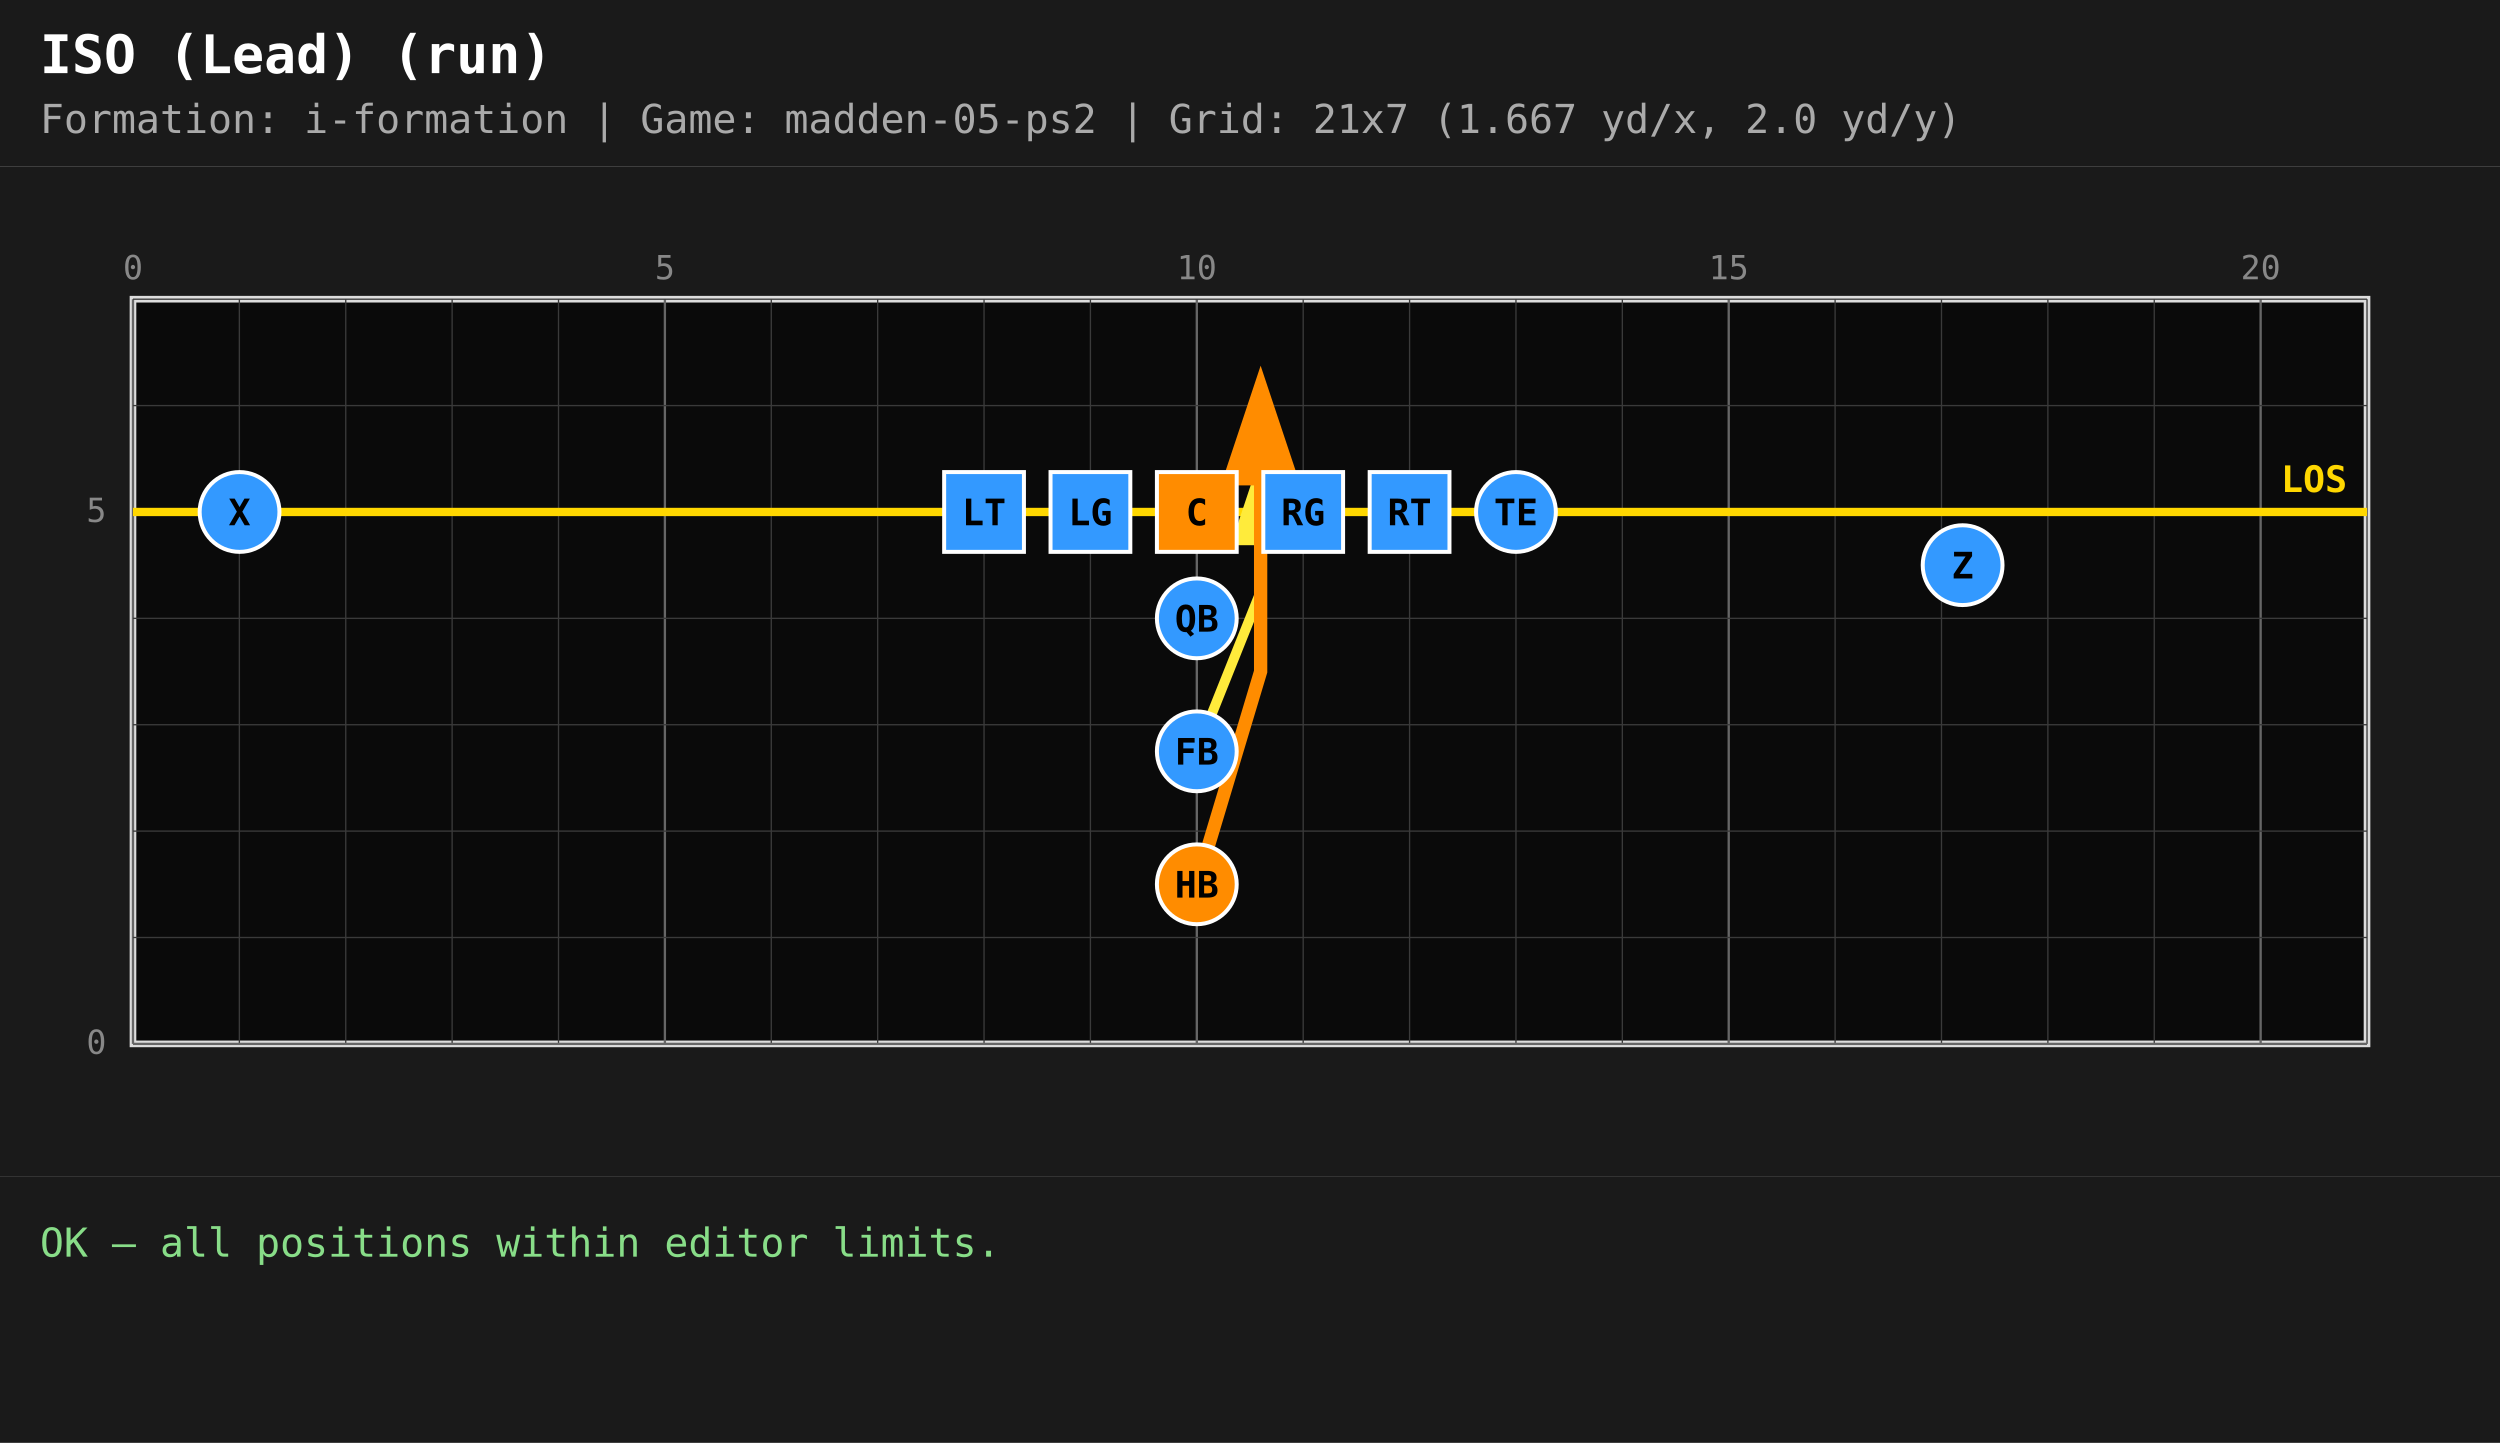
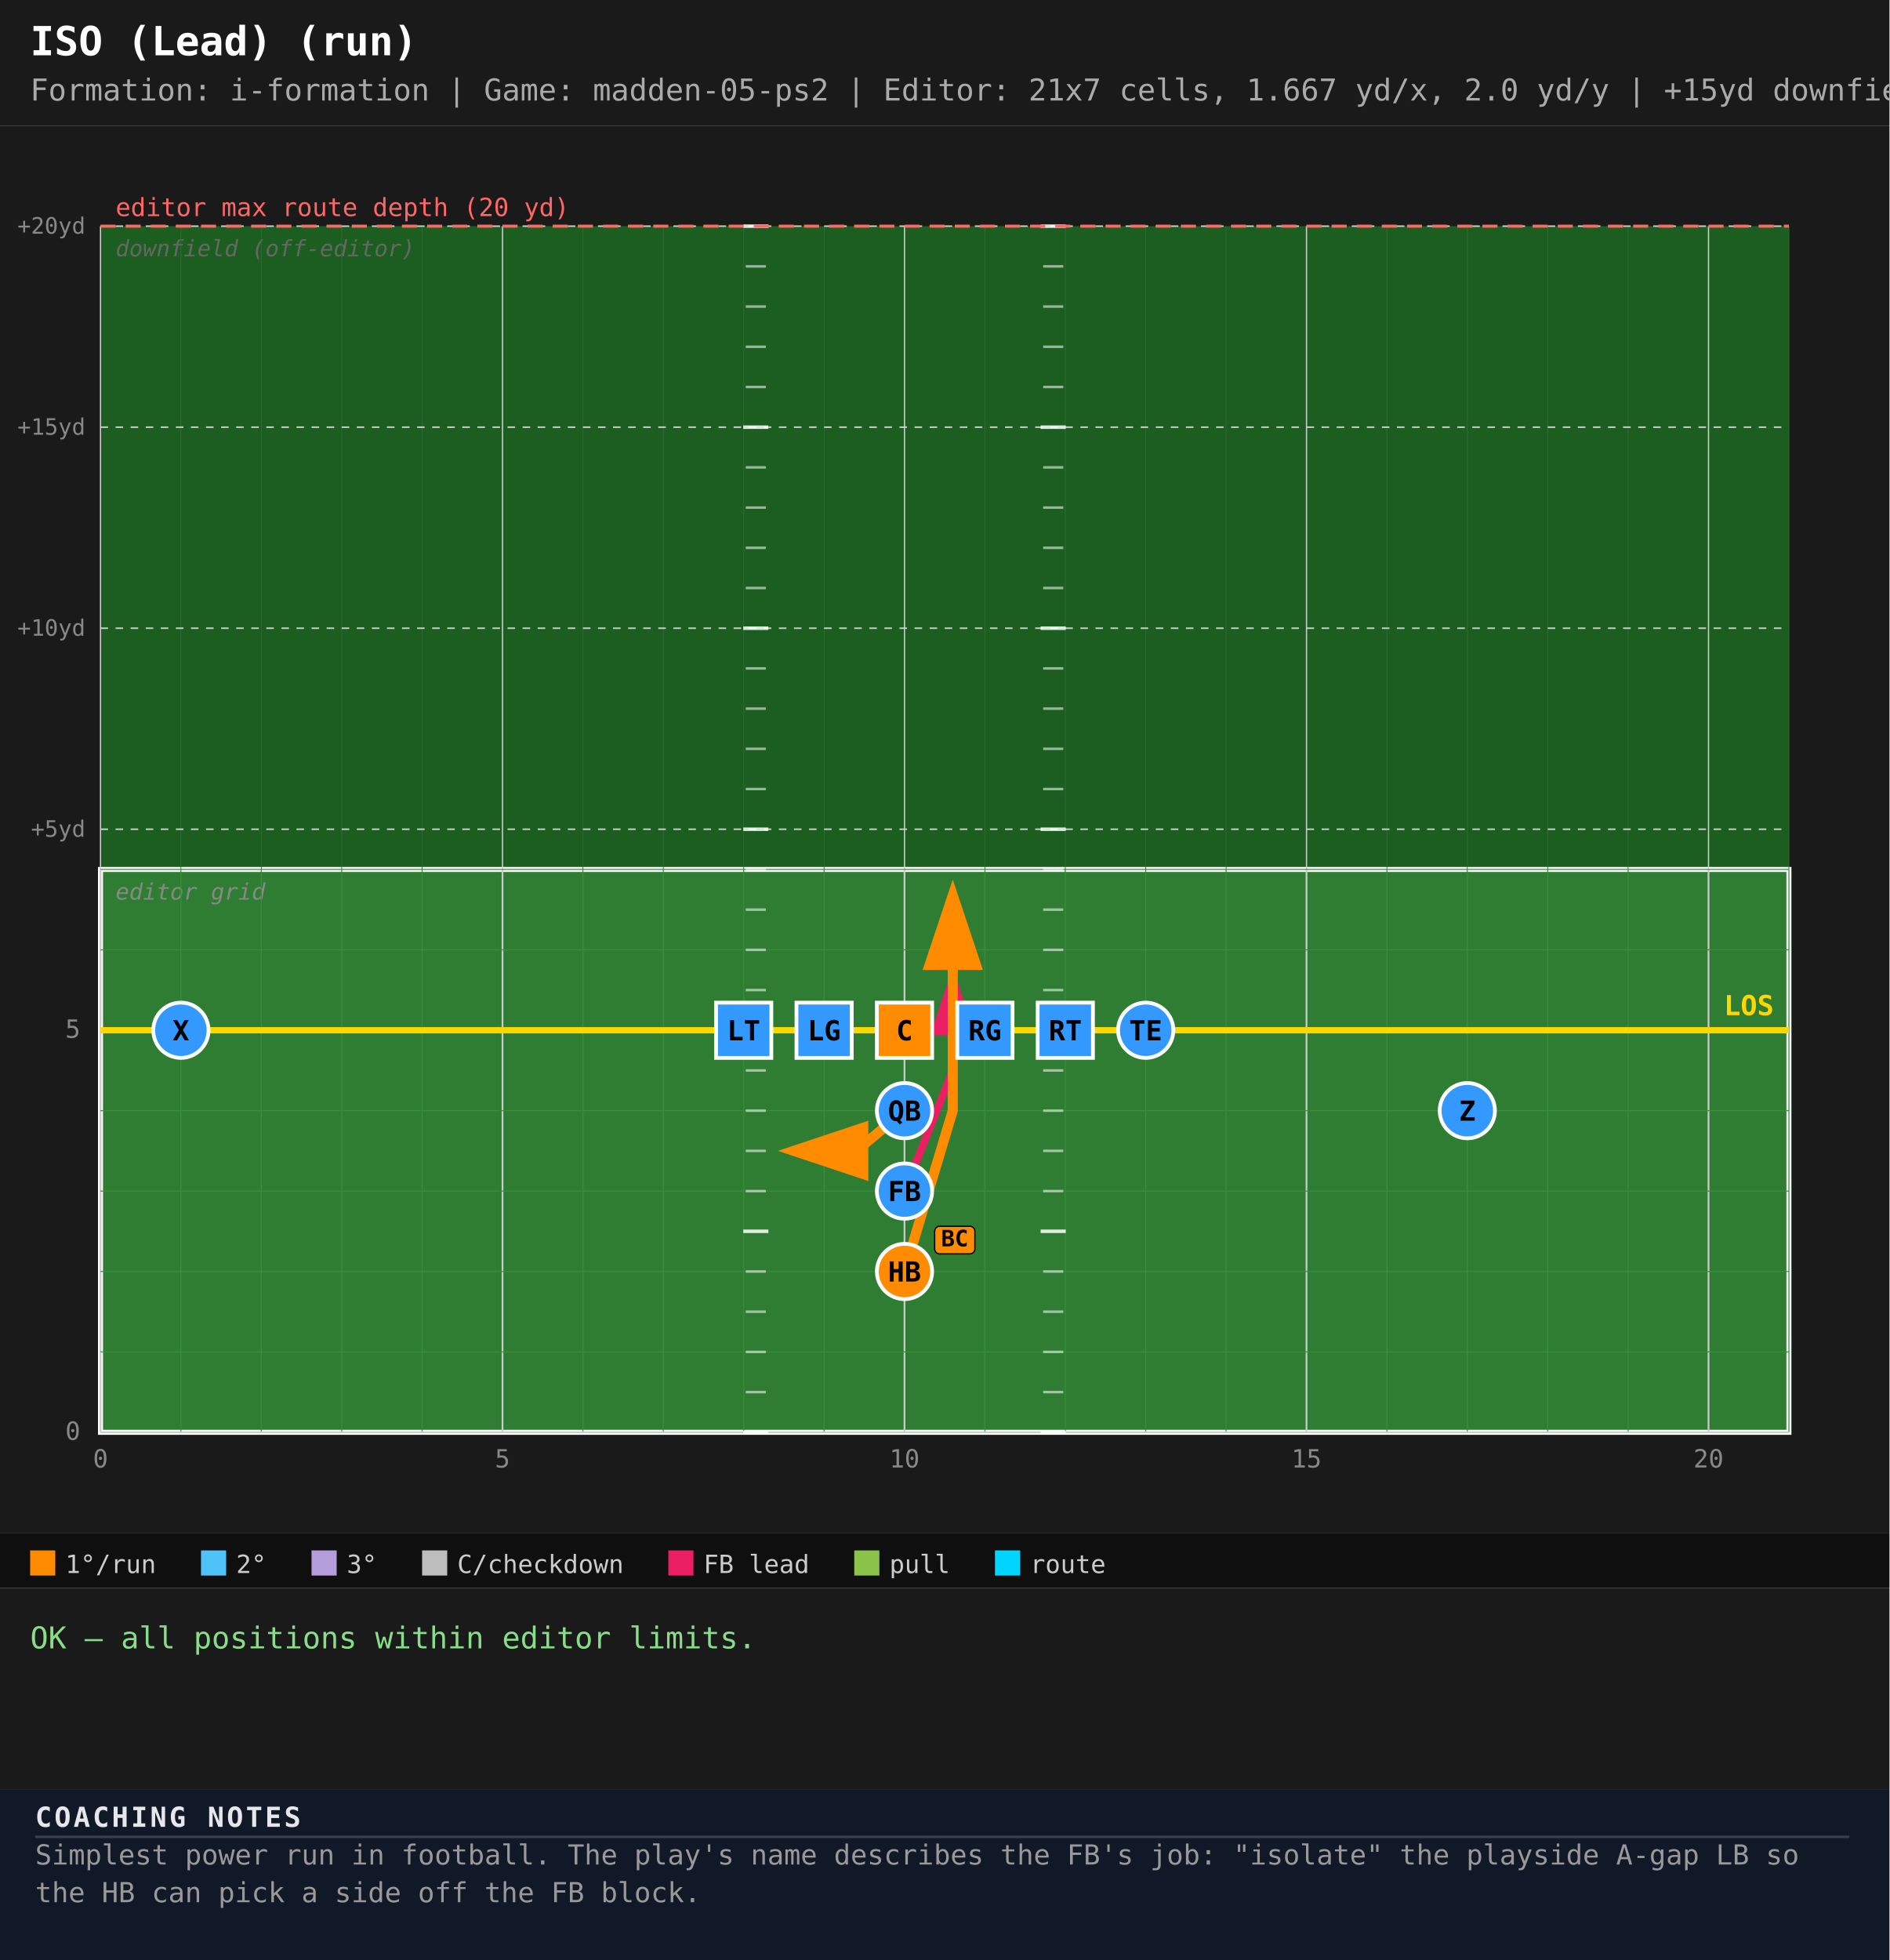
- <svg xmlns="http://www.w3.org/2000/svg" width="752" height="434" viewBox="0 0 752 434" font-family="monospace">
+ <svg xmlns="http://www.w3.org/2000/svg" width="752" height="780" viewBox="0 0 752 780" font-family="monospace">
  <defs>
    <marker id="arrow" markerWidth="10" markerHeight="10" refX="6" refY="3" orient="auto" markerUnits="strokeWidth">
      <path d="M0,0 L0,6 L9,3 z" fill="#00d4ff" />
    </marker>
-     <marker id="arrow-run" markerWidth="10" markerHeight="10" refX="6" refY="3" orient="auto" markerUnits="strokeWidth">
+     <marker id="arrow-primary" markerWidth="10" markerHeight="10" refX="6" refY="3" orient="auto" markerUnits="strokeWidth">
      <path d="M0,0 L0,6 L9,3 z" fill="#ff8c00" />
+     </marker>
+     <marker id="arrow-secondary" markerWidth="10" markerHeight="10" refX="6" refY="3" orient="auto" markerUnits="strokeWidth">
+       <path d="M0,0 L0,6 L9,3 z" fill="#4fc3f7" />
+     </marker>
+     <marker id="arrow-tertiary" markerWidth="10" markerHeight="10" refX="6" refY="3" orient="auto" markerUnits="strokeWidth">
+       <path d="M0,0 L0,6 L9,3 z" fill="#b39ddb" />
+     </marker>
+     <marker id="arrow-checkdown" markerWidth="10" markerHeight="10" refX="6" refY="3" orient="auto" markerUnits="strokeWidth">
+       <path d="M0,0 L0,6 L9,3 z" fill="#bdbdbd" />
    </marker>
    <marker id="arrow-fake" markerWidth="10" markerHeight="10" refX="6" refY="3" orient="auto" markerUnits="strokeWidth">
      <path d="M0,0 L0,6 L9,3 z" fill="#888" />
    </marker>
-     <marker id="arrow-lead" markerWidth="10" markerHeight="10" refX="6" refY="3" orient="auto" markerUnits="strokeWidth">
-       <path d="M0,0 L0,6 L9,3 z" fill="#ffeb3b" />
+     <marker id="arrow-fb" markerWidth="10" markerHeight="10" refX="6" refY="3" orient="auto" markerUnits="strokeWidth">
+       <path d="M0,0 L0,6 L9,3 z" fill="#e91e63" />
+     </marker>
+     <marker id="arrow-pull" markerWidth="10" markerHeight="10" refX="6" refY="3" orient="auto" markerUnits="strokeWidth">
+       <path d="M0,0 L0,6 L9,3 z" fill="#8bc34a" />
    </marker>
    <marker id="arrow-passblock" markerWidth="10" markerHeight="10" refX="6" refY="3" orient="auto" markerUnits="strokeWidth">
-       <path d="M0,0 L0,6 L9,3 z" fill="#aaaaaa" />
+       <path d="M0,0 L0,6 L9,3 z" fill="#90a4ae" />
+     </marker>
+     <marker id="arrow-rush" markerWidth="10" markerHeight="10" refX="6" refY="3" orient="auto" markerUnits="strokeWidth">
+       <path d="M0,0 L0,6 L9,3 z" fill="#ff5252" />
+     </marker>
+     <marker id="arrow-zone" markerWidth="10" markerHeight="10" refX="6" refY="3" orient="auto" markerUnits="strokeWidth">
+       <path d="M0,0 L0,6 L9,3 z" fill="#ff8a80" />
+     </marker>
+     <marker id="arrow-man" markerWidth="10" markerHeight="10" refX="6" refY="3" orient="auto" markerUnits="strokeWidth">
+       <path d="M0,0 L0,6 L9,3 z" fill="#f48fb1" />
    </marker>
  </defs>
  <rect x="0" y="0" width="752" height="50" fill="#1a1a1a" />
  <text x="12" y="22" font-size="16" fill="white" font-weight="bold">ISO (Lead) (run)</text>
-   <text x="12" y="40" font-size="12" fill="#aaa">Formation: i-formation | Game: madden-05-ps2 | Grid: 21x7 (1.667 yd/x, 2.0 yd/y)</text>
+   <text x="12" y="40" font-size="12" fill="#aaa">Formation: i-formation | Game: madden-05-ps2 | Editor: 21x7 cells, 1.667 yd/x, 2.0 yd/y | +15yd downfield (short) | show: both</text>
  <g transform="translate(0,50)">
-     <rect x="0" y="0" width="752" height="304" fill="#1a1a1a" />
-     <rect x="40" y="40" width="672" height="224" fill="#0a0a0a" stroke="#dddddd" stroke-width="2" />
-     <line x1="40" y1="40" x2="40" y2="264" stroke="#666" stroke-width="0.7" />
-     <line x1="72" y1="40" x2="72" y2="264" stroke="#3a3a3a" stroke-width="0.4" />
-     <line x1="104" y1="40" x2="104" y2="264" stroke="#3a3a3a" stroke-width="0.4" />
-     <line x1="136" y1="40" x2="136" y2="264" stroke="#3a3a3a" stroke-width="0.4" />
-     <line x1="168" y1="40" x2="168" y2="264" stroke="#3a3a3a" stroke-width="0.4" />
-     <line x1="200" y1="40" x2="200" y2="264" stroke="#666" stroke-width="0.7" />
-     <line x1="232" y1="40" x2="232" y2="264" stroke="#3a3a3a" stroke-width="0.4" />
-     <line x1="264" y1="40" x2="264" y2="264" stroke="#3a3a3a" stroke-width="0.4" />
-     <line x1="296" y1="40" x2="296" y2="264" stroke="#3a3a3a" stroke-width="0.4" />
-     <line x1="328" y1="40" x2="328" y2="264" stroke="#3a3a3a" stroke-width="0.4" />
-     <line x1="360" y1="40" x2="360" y2="264" stroke="#666" stroke-width="0.7" />
-     <line x1="392" y1="40" x2="392" y2="264" stroke="#3a3a3a" stroke-width="0.4" />
-     <line x1="424" y1="40" x2="424" y2="264" stroke="#3a3a3a" stroke-width="0.4" />
-     <line x1="456" y1="40" x2="456" y2="264" stroke="#3a3a3a" stroke-width="0.4" />
-     <line x1="488" y1="40" x2="488" y2="264" stroke="#3a3a3a" stroke-width="0.4" />
-     <line x1="520" y1="40" x2="520" y2="264" stroke="#666" stroke-width="0.7" />
-     <line x1="552" y1="40" x2="552" y2="264" stroke="#3a3a3a" stroke-width="0.4" />
-     <line x1="584" y1="40" x2="584" y2="264" stroke="#3a3a3a" stroke-width="0.4" />
-     <line x1="616" y1="40" x2="616" y2="264" stroke="#3a3a3a" stroke-width="0.4" />
-     <line x1="648" y1="40" x2="648" y2="264" stroke="#3a3a3a" stroke-width="0.4" />
-     <line x1="680" y1="40" x2="680" y2="264" stroke="#666" stroke-width="0.7" />
-     <line x1="712" y1="40" x2="712" y2="264" stroke="#3a3a3a" stroke-width="0.4" />
-     <line x1="40" y1="264" x2="712" y2="264" stroke="#666" stroke-width="0.7" />
-     <line x1="40" y1="232" x2="712" y2="232" stroke="#3a3a3a" stroke-width="0.4" />
-     <line x1="40" y1="200" x2="712" y2="200" stroke="#3a3a3a" stroke-width="0.4" />
-     <line x1="40" y1="168" x2="712" y2="168" stroke="#3a3a3a" stroke-width="0.4" />
-     <line x1="40" y1="136" x2="712" y2="136" stroke="#3a3a3a" stroke-width="0.4" />
-     <line x1="40" y1="104" x2="712" y2="104" stroke="#666" stroke-width="0.7" />
-     <line x1="40" y1="72" x2="712" y2="72" stroke="#3a3a3a" stroke-width="0.4" />
-     <line x1="40" y1="40" x2="712" y2="40" stroke="#3a3a3a" stroke-width="0.4" />
-     <text x="40" y="34" text-anchor="middle" font-size="10" fill="#888">0</text>
-     <text x="200" y="34" text-anchor="middle" font-size="10" fill="#888">5</text>
-     <text x="360" y="34" text-anchor="middle" font-size="10" fill="#888">10</text>
-     <text x="520" y="34" text-anchor="middle" font-size="10" fill="#888">15</text>
-     <text x="680" y="34" text-anchor="middle" font-size="10" fill="#888">20</text>
-     <text x="32" y="267" text-anchor="end" font-size="10" fill="#888">0</text>
-     <text x="32" y="107" text-anchor="end" font-size="10" fill="#888">5</text>
-     <line x1="40" y1="104" x2="712" y2="104" stroke="#ffd700" stroke-width="2.5" />
-     <text x="706" y="98" text-anchor="end" font-size="11" fill="#ffd700" font-weight="bold">LOS</text>
-     <polyline points="360.0,176.0 379.2,128.0 379.2,96.0" fill="none" stroke="#ffeb3b" stroke-width="3.0" marker-end="url(#arrow-lead)" />
-     <polyline points="360.0,216.0 379.2,152.0 379.2,72.0" fill="none" stroke="#ff8c00" stroke-width="4.0" marker-end="url(#arrow-run)" />
-     <rect x="284.0" y="92.0" width="24" height="24" fill="#3399ff" stroke="white" stroke-width="1.2" />
-     <text x="296" y="108.0" text-anchor="middle" font-size="11" fill="black" font-weight="bold">LT</text>
-     <rect x="316.0" y="92.0" width="24" height="24" fill="#3399ff" stroke="white" stroke-width="1.2" />
-     <text x="328" y="108.0" text-anchor="middle" font-size="11" fill="black" font-weight="bold">LG</text>
-     <rect x="348.0" y="92.0" width="24" height="24" fill="#ff8c00" stroke="white" stroke-width="1.2" />
-     <text x="360" y="108.0" text-anchor="middle" font-size="11" fill="black" font-weight="bold">C</text>
-     <rect x="380.0" y="92.0" width="24" height="24" fill="#3399ff" stroke="white" stroke-width="1.2" />
-     <text x="392" y="108.0" text-anchor="middle" font-size="11" fill="black" font-weight="bold">RG</text>
-     <rect x="412.0" y="92.0" width="24" height="24" fill="#3399ff" stroke="white" stroke-width="1.2" />
-     <text x="424" y="108.0" text-anchor="middle" font-size="11" fill="black" font-weight="bold">RT</text>
-     <circle cx="456" cy="104.0" r="12.0" fill="#3399ff" stroke="white" stroke-width="1.2" />
-     <text x="456" y="108.0" text-anchor="middle" font-size="11" fill="black" font-weight="bold">TE</text>
-     <circle cx="72.058" cy="104.0" r="12.0" fill="#3399ff" stroke="white" stroke-width="1.2" />
-     <text x="72.058" y="108.0" text-anchor="middle" font-size="11" fill="black" font-weight="bold">X</text>
-     <circle cx="590.354" cy="120.0" r="12.0" fill="#3399ff" stroke="white" stroke-width="1.2" />
-     <text x="590.354" y="124.0" text-anchor="middle" font-size="11" fill="black" font-weight="bold">Z</text>
-     <circle cx="360.0" cy="136.0" r="12.0" fill="#3399ff" stroke="white" stroke-width="1.2" />
-     <text x="360.0" y="140.0" text-anchor="middle" font-size="11" fill="black" font-weight="bold">QB</text>
-     <circle cx="360.0" cy="176.0" r="12.0" fill="#3399ff" stroke="white" stroke-width="1.2" />
-     <text x="360.0" y="180.0" text-anchor="middle" font-size="11" fill="black" font-weight="bold">FB</text>
-     <circle cx="360.0" cy="216.0" r="12.0" fill="#ff8c00" stroke="white" stroke-width="1.2" />
-     <text x="360.0" y="220.0" text-anchor="middle" font-size="11" fill="black" font-weight="bold">HB</text>
+     <rect x="0" y="0" width="752" height="560" fill="#1a1a1a" />
+     <rect x="40" y="40" width="672" height="256" fill="#1b5e20" />
+     <text x="46" y="52" font-size="9" fill="#666" font-style="italic">downfield (off-editor)</text>
+     <rect x="40" y="296" width="672" height="224" fill="#2e7d32" stroke="#ffffff" stroke-width="2" />
+     <text x="46" y="308" font-size="9" fill="#888" font-style="italic">editor grid</text>
+     <line x1="40" y1="40" x2="40" y2="296" stroke="#cccccc" stroke-width="0.5" />
+     <line x1="40" y1="296" x2="40" y2="520" stroke="#cccccc" stroke-width="0.7" />
+     <line x1="72" y1="40" x2="72" y2="296" stroke="#2e6b34" stroke-width="0.3" />
+     <line x1="72" y1="296" x2="72" y2="520" stroke="#388e3c" stroke-width="0.4" />
+     <line x1="104" y1="40" x2="104" y2="296" stroke="#2e6b34" stroke-width="0.3" />
+     <line x1="104" y1="296" x2="104" y2="520" stroke="#388e3c" stroke-width="0.4" />
+     <line x1="136" y1="40" x2="136" y2="296" stroke="#2e6b34" stroke-width="0.3" />
+     <line x1="136" y1="296" x2="136" y2="520" stroke="#388e3c" stroke-width="0.4" />
+     <line x1="168" y1="40" x2="168" y2="296" stroke="#2e6b34" stroke-width="0.3" />
+     <line x1="168" y1="296" x2="168" y2="520" stroke="#388e3c" stroke-width="0.4" />
+     <line x1="200" y1="40" x2="200" y2="296" stroke="#cccccc" stroke-width="0.5" />
+     <line x1="200" y1="296" x2="200" y2="520" stroke="#cccccc" stroke-width="0.7" />
+     <line x1="232" y1="40" x2="232" y2="296" stroke="#2e6b34" stroke-width="0.3" />
+     <line x1="232" y1="296" x2="232" y2="520" stroke="#388e3c" stroke-width="0.4" />
+     <line x1="264" y1="40" x2="264" y2="296" stroke="#2e6b34" stroke-width="0.3" />
+     <line x1="264" y1="296" x2="264" y2="520" stroke="#388e3c" stroke-width="0.4" />
+     <line x1="296" y1="40" x2="296" y2="296" stroke="#2e6b34" stroke-width="0.3" />
+     <line x1="296" y1="296" x2="296" y2="520" stroke="#388e3c" stroke-width="0.4" />
+     <line x1="328" y1="40" x2="328" y2="296" stroke="#2e6b34" stroke-width="0.3" />
+     <line x1="328" y1="296" x2="328" y2="520" stroke="#388e3c" stroke-width="0.4" />
+     <line x1="360" y1="40" x2="360" y2="296" stroke="#cccccc" stroke-width="0.5" />
+     <line x1="360" y1="296" x2="360" y2="520" stroke="#cccccc" stroke-width="0.7" />
+     <line x1="392" y1="40" x2="392" y2="296" stroke="#2e6b34" stroke-width="0.3" />
+     <line x1="392" y1="296" x2="392" y2="520" stroke="#388e3c" stroke-width="0.4" />
+     <line x1="424" y1="40" x2="424" y2="296" stroke="#2e6b34" stroke-width="0.3" />
+     <line x1="424" y1="296" x2="424" y2="520" stroke="#388e3c" stroke-width="0.4" />
+     <line x1="456" y1="40" x2="456" y2="296" stroke="#2e6b34" stroke-width="0.3" />
+     <line x1="456" y1="296" x2="456" y2="520" stroke="#388e3c" stroke-width="0.4" />
+     <line x1="488" y1="40" x2="488" y2="296" stroke="#2e6b34" stroke-width="0.3" />
+     <line x1="488" y1="296" x2="488" y2="520" stroke="#388e3c" stroke-width="0.4" />
+     <line x1="520" y1="40" x2="520" y2="296" stroke="#cccccc" stroke-width="0.5" />
+     <line x1="520" y1="296" x2="520" y2="520" stroke="#cccccc" stroke-width="0.7" />
+     <line x1="552" y1="40" x2="552" y2="296" stroke="#2e6b34" stroke-width="0.3" />
+     <line x1="552" y1="296" x2="552" y2="520" stroke="#388e3c" stroke-width="0.4" />
+     <line x1="584" y1="40" x2="584" y2="296" stroke="#2e6b34" stroke-width="0.3" />
+     <line x1="584" y1="296" x2="584" y2="520" stroke="#388e3c" stroke-width="0.4" />
+     <line x1="616" y1="40" x2="616" y2="296" stroke="#2e6b34" stroke-width="0.3" />
+     <line x1="616" y1="296" x2="616" y2="520" stroke="#388e3c" stroke-width="0.4" />
+     <line x1="648" y1="40" x2="648" y2="296" stroke="#2e6b34" stroke-width="0.3" />
+     <line x1="648" y1="296" x2="648" y2="520" stroke="#388e3c" stroke-width="0.4" />
+     <line x1="680" y1="40" x2="680" y2="296" stroke="#cccccc" stroke-width="0.5" />
+     <line x1="680" y1="296" x2="680" y2="520" stroke="#cccccc" stroke-width="0.7" />
+     <line x1="712" y1="40" x2="712" y2="296" stroke="#2e6b34" stroke-width="0.3" />
+     <line x1="712" y1="296" x2="712" y2="520" stroke="#388e3c" stroke-width="0.4" />
+     <line x1="40" y1="280.0" x2="712" y2="280.0" stroke="#cfcfcf" stroke-width="0.6" stroke-dasharray="3,3" />
+     <text x="34" y="283.0" text-anchor="end" font-size="9" fill="#888">+5yd</text>
+     <line x1="40" y1="200.0" x2="712" y2="200.0" stroke="#cfcfcf" stroke-width="0.6" stroke-dasharray="3,3" />
+     <text x="34" y="203.0" text-anchor="end" font-size="9" fill="#888">+10yd</text>
+     <line x1="40" y1="120.0" x2="712" y2="120.0" stroke="#cfcfcf" stroke-width="0.6" stroke-dasharray="3,3" />
+     <text x="34" y="123.0" text-anchor="end" font-size="9" fill="#888">+15yd</text>
+     <line x1="40" y1="40.0" x2="712" y2="40.0" stroke="#cfcfcf" stroke-width="0.6" stroke-dasharray="3,3" />
+     <text x="34" y="43.0" text-anchor="end" font-size="9" fill="#888">+20yd</text>
+     <line x1="40" y1="520" x2="712" y2="520" stroke="#cccccc" stroke-width="0.7" />
+     <line x1="40" y1="488" x2="712" y2="488" stroke="#388e3c" stroke-width="0.4" />
+     <line x1="40" y1="456" x2="712" y2="456" stroke="#388e3c" stroke-width="0.4" />
+     <line x1="40" y1="424" x2="712" y2="424" stroke="#388e3c" stroke-width="0.4" />
+     <line x1="40" y1="392" x2="712" y2="392" stroke="#388e3c" stroke-width="0.4" />
+     <line x1="40" y1="360" x2="712" y2="360" stroke="#cccccc" stroke-width="0.7" />
+     <line x1="40" y1="328" x2="712" y2="328" stroke="#388e3c" stroke-width="0.4" />
+     <line x1="40" y1="296" x2="712" y2="296" stroke="#388e3c" stroke-width="0.4" />
+     <text x="40" y="534" text-anchor="middle" font-size="10" fill="#888">0</text>
+     <text x="200" y="534" text-anchor="middle" font-size="10" fill="#888">5</text>
+     <text x="360" y="534" text-anchor="middle" font-size="10" fill="#888">10</text>
+     <text x="520" y="534" text-anchor="middle" font-size="10" fill="#888">15</text>
+     <text x="680" y="534" text-anchor="middle" font-size="10" fill="#888">20</text>
+     <text x="32" y="523" text-anchor="end" font-size="10" fill="#888">0</text>
+     <text x="32" y="363" text-anchor="end" font-size="10" fill="#888">5</text>
+     <line x1="295.818" y1="520.0" x2="305.818" y2="520.0" stroke="#ffffff" stroke-width="1.4" stroke-opacity="0.85" />
+     <line x1="296.818" y1="504.0" x2="304.818" y2="504.0" stroke="#ffffff" stroke-width="1.0" stroke-opacity="0.55" />
+     <line x1="296.818" y1="488.0" x2="304.818" y2="488.0" stroke="#ffffff" stroke-width="1.0" stroke-opacity="0.55" />
+     <line x1="296.818" y1="472.0" x2="304.818" y2="472.0" stroke="#ffffff" stroke-width="1.0" stroke-opacity="0.55" />
+     <line x1="296.818" y1="456.0" x2="304.818" y2="456.0" stroke="#ffffff" stroke-width="1.0" stroke-opacity="0.55" />
+     <line x1="295.818" y1="440.0" x2="305.818" y2="440.0" stroke="#ffffff" stroke-width="1.4" stroke-opacity="0.85" />
+     <line x1="296.818" y1="424.0" x2="304.818" y2="424.0" stroke="#ffffff" stroke-width="1.0" stroke-opacity="0.55" />
+     <line x1="296.818" y1="408.0" x2="304.818" y2="408.0" stroke="#ffffff" stroke-width="1.0" stroke-opacity="0.55" />
+     <line x1="296.818" y1="392.0" x2="304.818" y2="392.0" stroke="#ffffff" stroke-width="1.0" stroke-opacity="0.55" />
+     <line x1="296.818" y1="376.0" x2="304.818" y2="376.0" stroke="#ffffff" stroke-width="1.0" stroke-opacity="0.55" />
+     <line x1="295.818" y1="360.0" x2="305.818" y2="360.0" stroke="#ffffff" stroke-width="1.4" stroke-opacity="0.85" />
+     <line x1="296.818" y1="344.0" x2="304.818" y2="344.0" stroke="#ffffff" stroke-width="1.0" stroke-opacity="0.55" />
+     <line x1="296.818" y1="328.0" x2="304.818" y2="328.0" stroke="#ffffff" stroke-width="1.0" stroke-opacity="0.55" />
+     <line x1="296.818" y1="312.0" x2="304.818" y2="312.0" stroke="#ffffff" stroke-width="1.0" stroke-opacity="0.55" />
+     <line x1="296.818" y1="296.0" x2="304.818" y2="296.0" stroke="#ffffff" stroke-width="1.0" stroke-opacity="0.55" />
+     <line x1="295.818" y1="280.0" x2="305.818" y2="280.0" stroke="#ffffff" stroke-width="1.4" stroke-opacity="0.85" />
+     <line x1="296.818" y1="264.0" x2="304.818" y2="264.0" stroke="#ffffff" stroke-width="1.0" stroke-opacity="0.55" />
+     <line x1="296.818" y1="248.0" x2="304.818" y2="248.0" stroke="#ffffff" stroke-width="1.0" stroke-opacity="0.55" />
+     <line x1="296.818" y1="232.0" x2="304.818" y2="232.0" stroke="#ffffff" stroke-width="1.0" stroke-opacity="0.55" />
+     <line x1="296.818" y1="216.0" x2="304.818" y2="216.0" stroke="#ffffff" stroke-width="1.0" stroke-opacity="0.55" />
+     <line x1="295.818" y1="200.0" x2="305.818" y2="200.0" stroke="#ffffff" stroke-width="1.4" stroke-opacity="0.85" />
+     <line x1="296.818" y1="184.0" x2="304.818" y2="184.0" stroke="#ffffff" stroke-width="1.0" stroke-opacity="0.55" />
+     <line x1="296.818" y1="168.0" x2="304.818" y2="168.0" stroke="#ffffff" stroke-width="1.0" stroke-opacity="0.55" />
+     <line x1="296.818" y1="152.0" x2="304.818" y2="152.0" stroke="#ffffff" stroke-width="1.0" stroke-opacity="0.55" />
+     <line x1="296.818" y1="136.0" x2="304.818" y2="136.0" stroke="#ffffff" stroke-width="1.0" stroke-opacity="0.55" />
+     <line x1="295.818" y1="120.0" x2="305.818" y2="120.0" stroke="#ffffff" stroke-width="1.4" stroke-opacity="0.85" />
+     <line x1="296.818" y1="104.0" x2="304.818" y2="104.0" stroke="#ffffff" stroke-width="1.0" stroke-opacity="0.55" />
+     <line x1="296.818" y1="88.0" x2="304.818" y2="88.0" stroke="#ffffff" stroke-width="1.0" stroke-opacity="0.55" />
+     <line x1="296.818" y1="72.0" x2="304.818" y2="72.0" stroke="#ffffff" stroke-width="1.0" stroke-opacity="0.55" />
+     <line x1="296.818" y1="56.0" x2="304.818" y2="56.0" stroke="#ffffff" stroke-width="1.0" stroke-opacity="0.55" />
+     <line x1="295.818" y1="40.0" x2="305.818" y2="40.0" stroke="#ffffff" stroke-width="1.4" stroke-opacity="0.85" />
+     <line x1="414.182" y1="520.0" x2="424.182" y2="520.0" stroke="#ffffff" stroke-width="1.4" stroke-opacity="0.85" />
+     <line x1="415.182" y1="504.0" x2="423.182" y2="504.0" stroke="#ffffff" stroke-width="1.0" stroke-opacity="0.55" />
+     <line x1="415.182" y1="488.0" x2="423.182" y2="488.0" stroke="#ffffff" stroke-width="1.0" stroke-opacity="0.55" />
+     <line x1="415.182" y1="472.0" x2="423.182" y2="472.0" stroke="#ffffff" stroke-width="1.0" stroke-opacity="0.55" />
+     <line x1="415.182" y1="456.0" x2="423.182" y2="456.0" stroke="#ffffff" stroke-width="1.0" stroke-opacity="0.55" />
+     <line x1="414.182" y1="440.0" x2="424.182" y2="440.0" stroke="#ffffff" stroke-width="1.4" stroke-opacity="0.85" />
+     <line x1="415.182" y1="424.0" x2="423.182" y2="424.0" stroke="#ffffff" stroke-width="1.0" stroke-opacity="0.55" />
+     <line x1="415.182" y1="408.0" x2="423.182" y2="408.0" stroke="#ffffff" stroke-width="1.0" stroke-opacity="0.55" />
+     <line x1="415.182" y1="392.0" x2="423.182" y2="392.0" stroke="#ffffff" stroke-width="1.0" stroke-opacity="0.55" />
+     <line x1="415.182" y1="376.0" x2="423.182" y2="376.0" stroke="#ffffff" stroke-width="1.0" stroke-opacity="0.55" />
+     <line x1="414.182" y1="360.0" x2="424.182" y2="360.0" stroke="#ffffff" stroke-width="1.4" stroke-opacity="0.85" />
+     <line x1="415.182" y1="344.0" x2="423.182" y2="344.0" stroke="#ffffff" stroke-width="1.0" stroke-opacity="0.55" />
+     <line x1="415.182" y1="328.0" x2="423.182" y2="328.0" stroke="#ffffff" stroke-width="1.0" stroke-opacity="0.55" />
+     <line x1="415.182" y1="312.0" x2="423.182" y2="312.0" stroke="#ffffff" stroke-width="1.0" stroke-opacity="0.55" />
+     <line x1="415.182" y1="296.0" x2="423.182" y2="296.0" stroke="#ffffff" stroke-width="1.0" stroke-opacity="0.55" />
+     <line x1="414.182" y1="280.0" x2="424.182" y2="280.0" stroke="#ffffff" stroke-width="1.4" stroke-opacity="0.85" />
+     <line x1="415.182" y1="264.0" x2="423.182" y2="264.0" stroke="#ffffff" stroke-width="1.0" stroke-opacity="0.55" />
+     <line x1="415.182" y1="248.0" x2="423.182" y2="248.0" stroke="#ffffff" stroke-width="1.0" stroke-opacity="0.55" />
+     <line x1="415.182" y1="232.0" x2="423.182" y2="232.0" stroke="#ffffff" stroke-width="1.0" stroke-opacity="0.55" />
+     <line x1="415.182" y1="216.0" x2="423.182" y2="216.0" stroke="#ffffff" stroke-width="1.0" stroke-opacity="0.55" />
+     <line x1="414.182" y1="200.0" x2="424.182" y2="200.0" stroke="#ffffff" stroke-width="1.4" stroke-opacity="0.85" />
+     <line x1="415.182" y1="184.0" x2="423.182" y2="184.0" stroke="#ffffff" stroke-width="1.0" stroke-opacity="0.55" />
+     <line x1="415.182" y1="168.0" x2="423.182" y2="168.0" stroke="#ffffff" stroke-width="1.0" stroke-opacity="0.55" />
+     <line x1="415.182" y1="152.0" x2="423.182" y2="152.0" stroke="#ffffff" stroke-width="1.0" stroke-opacity="0.55" />
+     <line x1="415.182" y1="136.0" x2="423.182" y2="136.0" stroke="#ffffff" stroke-width="1.0" stroke-opacity="0.55" />
+     <line x1="414.182" y1="120.0" x2="424.182" y2="120.0" stroke="#ffffff" stroke-width="1.4" stroke-opacity="0.85" />
+     <line x1="415.182" y1="104.0" x2="423.182" y2="104.0" stroke="#ffffff" stroke-width="1.0" stroke-opacity="0.55" />
+     <line x1="415.182" y1="88.0" x2="423.182" y2="88.0" stroke="#ffffff" stroke-width="1.0" stroke-opacity="0.55" />
+     <line x1="415.182" y1="72.0" x2="423.182" y2="72.0" stroke="#ffffff" stroke-width="1.0" stroke-opacity="0.55" />
+     <line x1="415.182" y1="56.0" x2="423.182" y2="56.0" stroke="#ffffff" stroke-width="1.0" stroke-opacity="0.55" />
+     <line x1="414.182" y1="40.0" x2="424.182" y2="40.0" stroke="#ffffff" stroke-width="1.4" stroke-opacity="0.85" />
+     <line x1="40" y1="360" x2="712" y2="360" stroke="#ffd700" stroke-width="2.5" />
+     <text x="706" y="354" text-anchor="end" font-size="11" fill="#ffd700" font-weight="bold">LOS</text>
+     <line x1="40" y1="40.0" x2="712" y2="40.0" stroke="#ff6666" stroke-width="1.2" stroke-dasharray="6,4" />
+     <text x="46" y="36.0" font-size="10" fill="#ff6666">editor max route depth (20 yd)</text>
+     <polyline points="360.0,392.0 340.8,408.0 321.6,408.0" fill="none" stroke="#ff8c00" stroke-width="4.0" marker-end="url(#arrow-primary)" />
+     <polyline points="360.0,424.0 379.2,376.0 379.2,344.0" fill="none" stroke="#e91e63" stroke-width="3.0" marker-end="url(#arrow-fb)" />
+     <polyline points="360.0,456.0 379.2,392.0 379.2,312.0" fill="none" stroke="#ff8c00" stroke-width="4.0" marker-end="url(#arrow-primary)" />
+     <rect x="285.0" y="349.0" width="22" height="22" fill="#3399ff" stroke="white" stroke-width="1.5" />
+     <text x="296" y="364" text-anchor="middle" font-size="11" fill="black" font-weight="bold">LT</text>
+     <rect x="317.0" y="349.0" width="22" height="22" fill="#3399ff" stroke="white" stroke-width="1.5" />
+     <text x="328" y="364" text-anchor="middle" font-size="11" fill="black" font-weight="bold">LG</text>
+     <rect x="349.0" y="349.0" width="22" height="22" fill="#ff8c00" stroke="white" stroke-width="1.5" />
+     <text x="360" y="364" text-anchor="middle" font-size="11" fill="black" font-weight="bold">C</text>
+     <rect x="381.0" y="349.0" width="22" height="22" fill="#3399ff" stroke="white" stroke-width="1.5" />
+     <text x="392" y="364" text-anchor="middle" font-size="11" fill="black" font-weight="bold">RG</text>
+     <rect x="413.0" y="349.0" width="22" height="22" fill="#3399ff" stroke="white" stroke-width="1.5" />
+     <text x="424" y="364" text-anchor="middle" font-size="11" fill="black" font-weight="bold">RT</text>
+     <circle cx="456" cy="360" r="11.0" fill="#3399ff" stroke="white" stroke-width="1.5" />
+     <text x="456" y="364" text-anchor="middle" font-size="11" fill="black" font-weight="bold">TE</text>
+     <circle cx="72" cy="360" r="11.0" fill="#3399ff" stroke="white" stroke-width="1.5" />
+     <text x="72" y="364" text-anchor="middle" font-size="11" fill="black" font-weight="bold">X</text>
+     <circle cx="584" cy="392" r="11.0" fill="#3399ff" stroke="white" stroke-width="1.5" />
+     <text x="584" y="396" text-anchor="middle" font-size="11" fill="black" font-weight="bold">Z</text>
+     <circle cx="360" cy="392" r="11.0" fill="#3399ff" stroke="white" stroke-width="1.5" />
+     <text x="360" y="396" text-anchor="middle" font-size="11" fill="black" font-weight="bold">QB</text>
+     <circle cx="360" cy="424" r="11.0" fill="#3399ff" stroke="white" stroke-width="1.5" />
+     <text x="360" y="428" text-anchor="middle" font-size="11" fill="black" font-weight="bold">FB</text>
+     <circle cx="360" cy="456" r="11.0" fill="#ff8c00" stroke="white" stroke-width="1.5" />
+     <text x="360" y="460" text-anchor="middle" font-size="11" fill="black" font-weight="bold">HB</text>
+     <rect x="372.0" y="438.0" width="16" height="11" fill="#ff8c00" stroke="black" stroke-width="0.5" rx="2" />
+     <text x="380.0" y="446.0" text-anchor="middle" font-size="9" fill="black" font-weight="bold">BC</text>
  </g>
-   <rect x="0" y="354" width="752" height="80" fill="#1a1a1a" />
-   <text x="12" y="378" font-size="12" fill="#88dd88">OK — all positions within editor limits.</text>
+   <rect x="0" y="610" width="752" height="22" fill="#0f0f0f" />
+   <rect x="12" y="617" width="10" height="10" fill="#ff8c00" />
+   <text x="26" y="626" font-size="10" fill="#ccc">1°/run</text>
+   <rect x="80" y="617" width="10" height="10" fill="#4fc3f7" />
+   <text x="94" y="626" font-size="10" fill="#ccc">2°</text>
+   <rect x="124" y="617" width="10" height="10" fill="#b39ddb" />
+   <text x="138" y="626" font-size="10" fill="#ccc">3°</text>
+   <rect x="168" y="617" width="10" height="10" fill="#bdbdbd" />
+   <text x="182" y="626" font-size="10" fill="#ccc">C/checkdown</text>
+   <rect x="266" y="617" width="10" height="10" fill="#e91e63" />
+   <text x="280" y="626" font-size="10" fill="#ccc">FB lead</text>
+   <rect x="340" y="617" width="10" height="10" fill="#8bc34a" />
+   <text x="354" y="626" font-size="10" fill="#ccc">pull</text>
+   <rect x="396" y="617" width="10" height="10" fill="#00d4ff" />
+   <text x="410" y="626" font-size="10" fill="#ccc">route</text>
+   <rect x="0" y="632" width="752" height="80" fill="#1a1a1a" />
+   <text x="12" y="656" font-size="12" fill="#88dd88">OK — all positions within editor limits.</text>
+   <rect x="0" y="712" width="752" height="68" fill="#111827" />
+   <text x="14" y="727" font-size="11" fill="#e5e7eb" font-weight="bold" letter-spacing="1">COACHING NOTES</text>
+   <line x1="14" y1="731" x2="736" y2="731" stroke="#374151" stroke-width="1" />
+   <text x="14" y="742" font-size="11" fill="#999999">Simplest power run in football. The play's name describes the FB's job: "isolate" the playside A-gap LB so</text>
+   <text x="14" y="757" font-size="11" fill="#999999">the HB can pick a side off the FB block.</text>
</svg>
